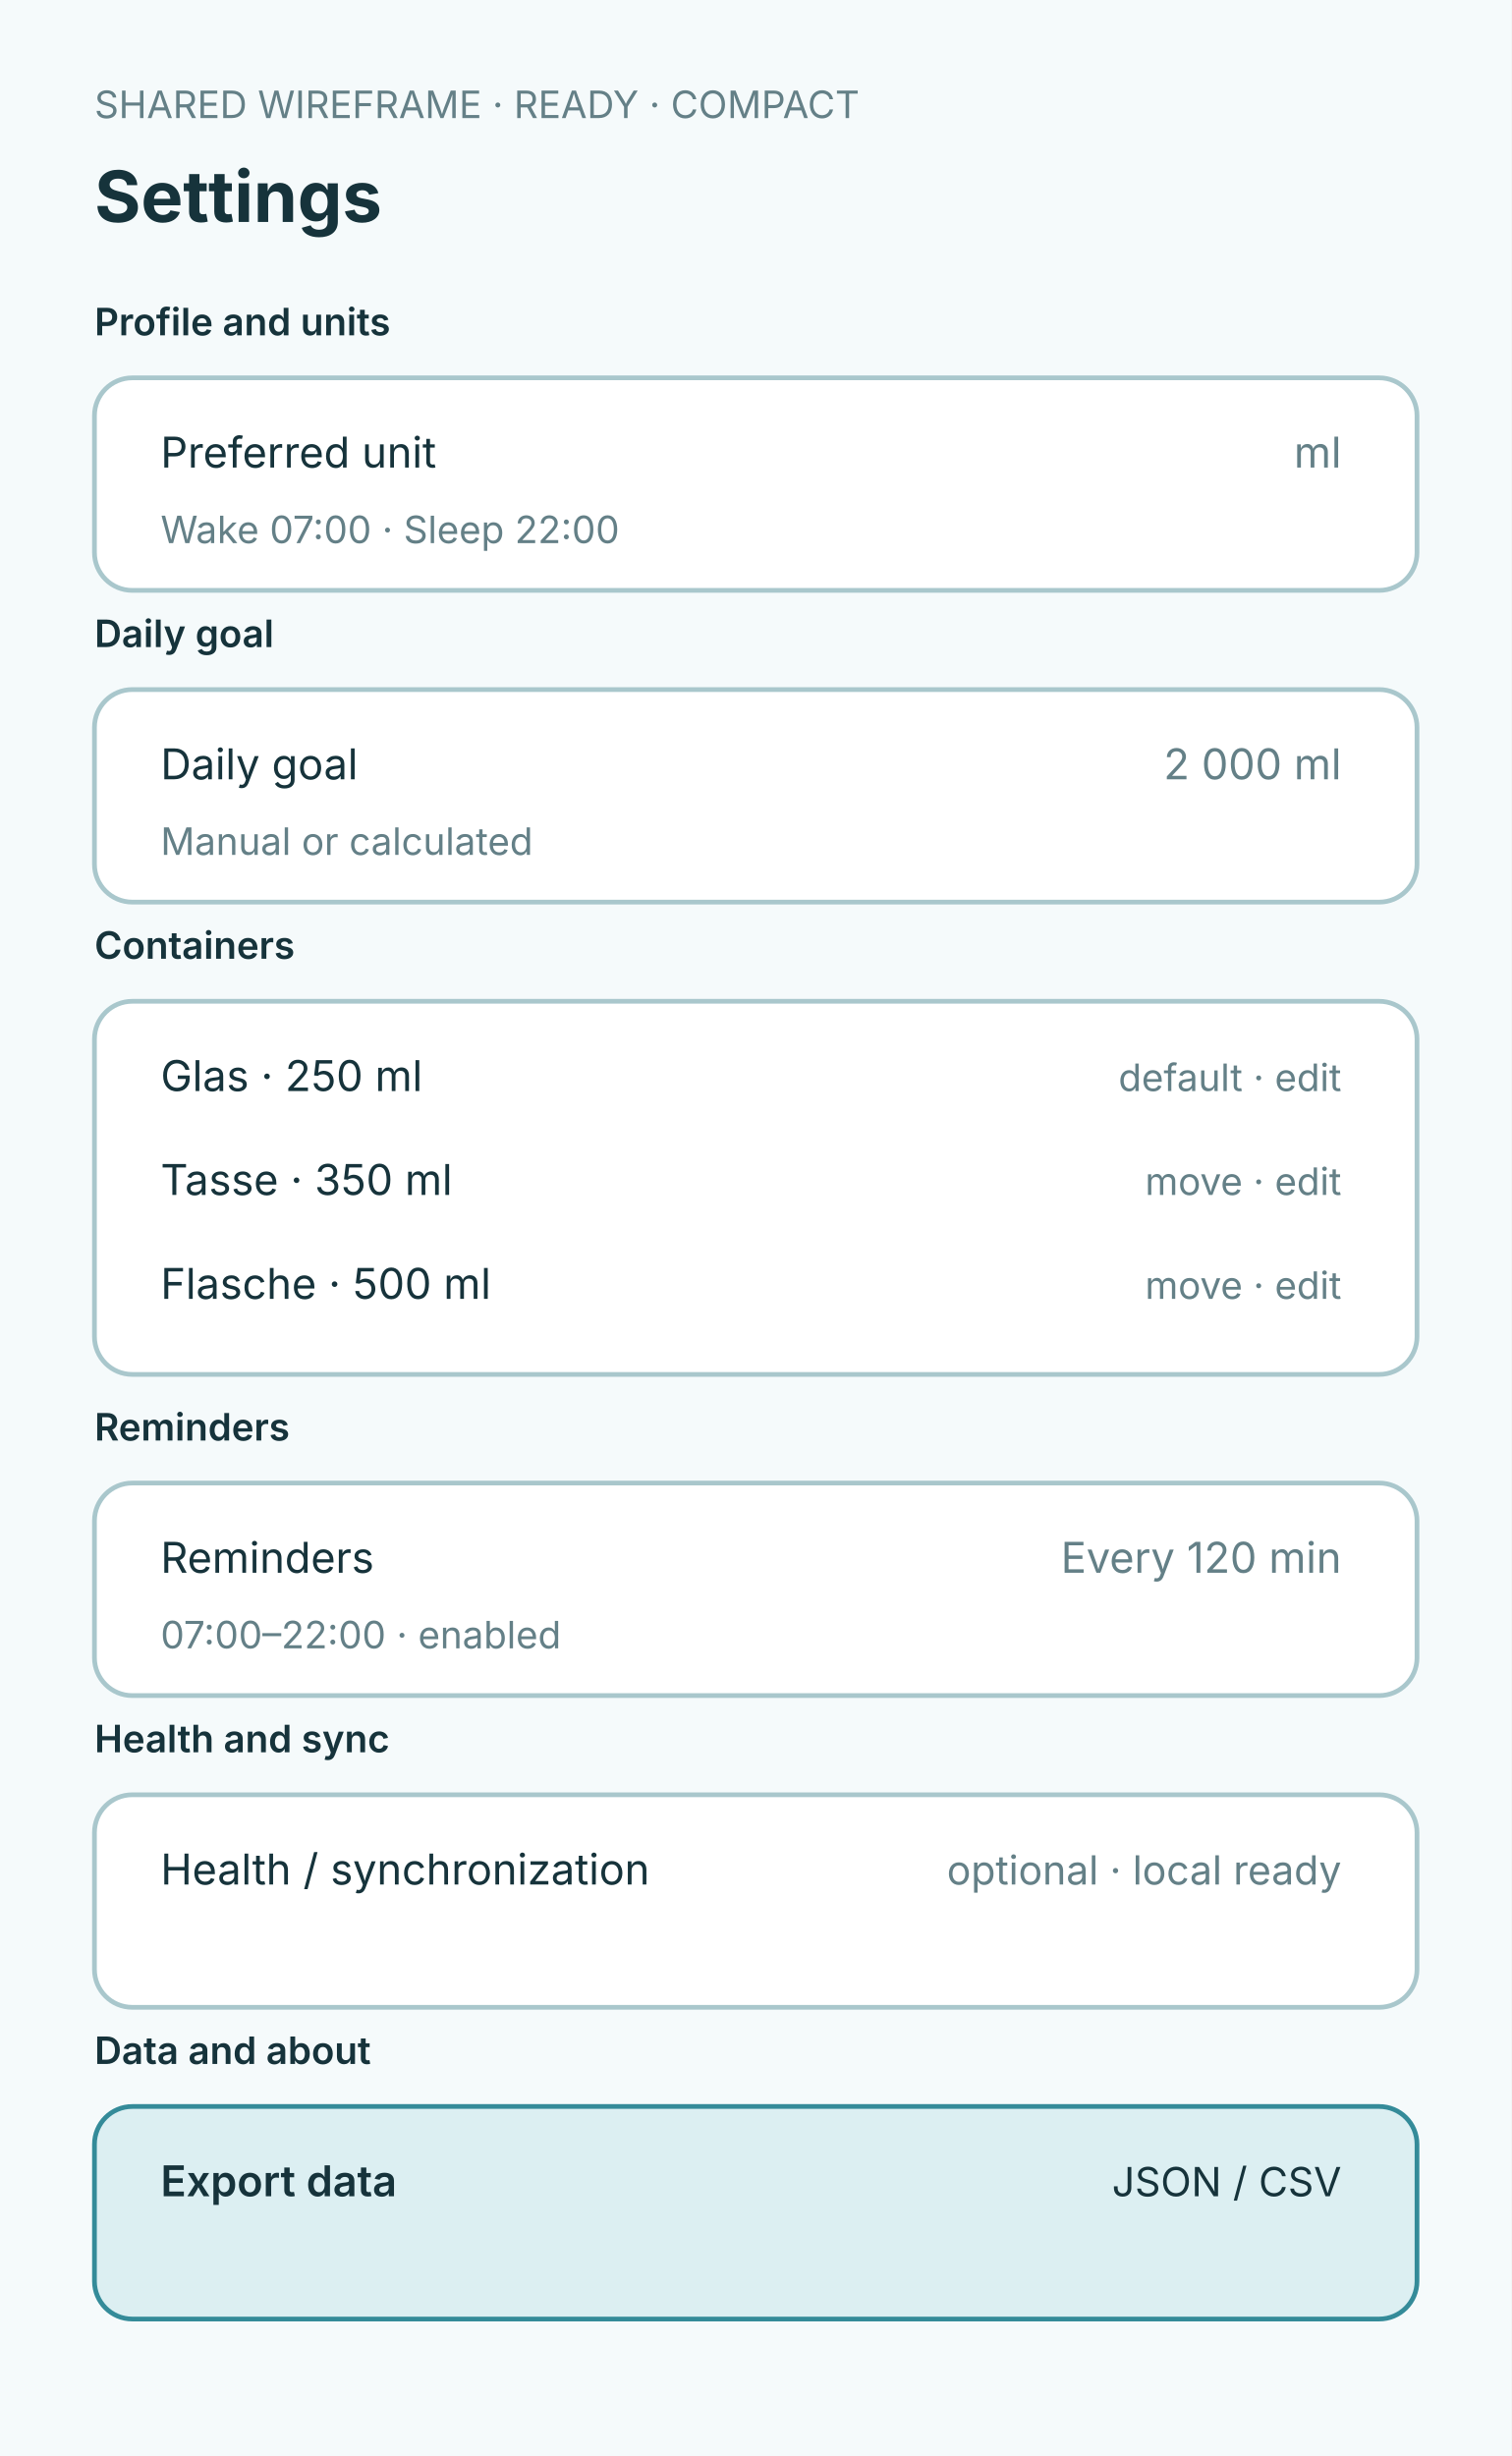
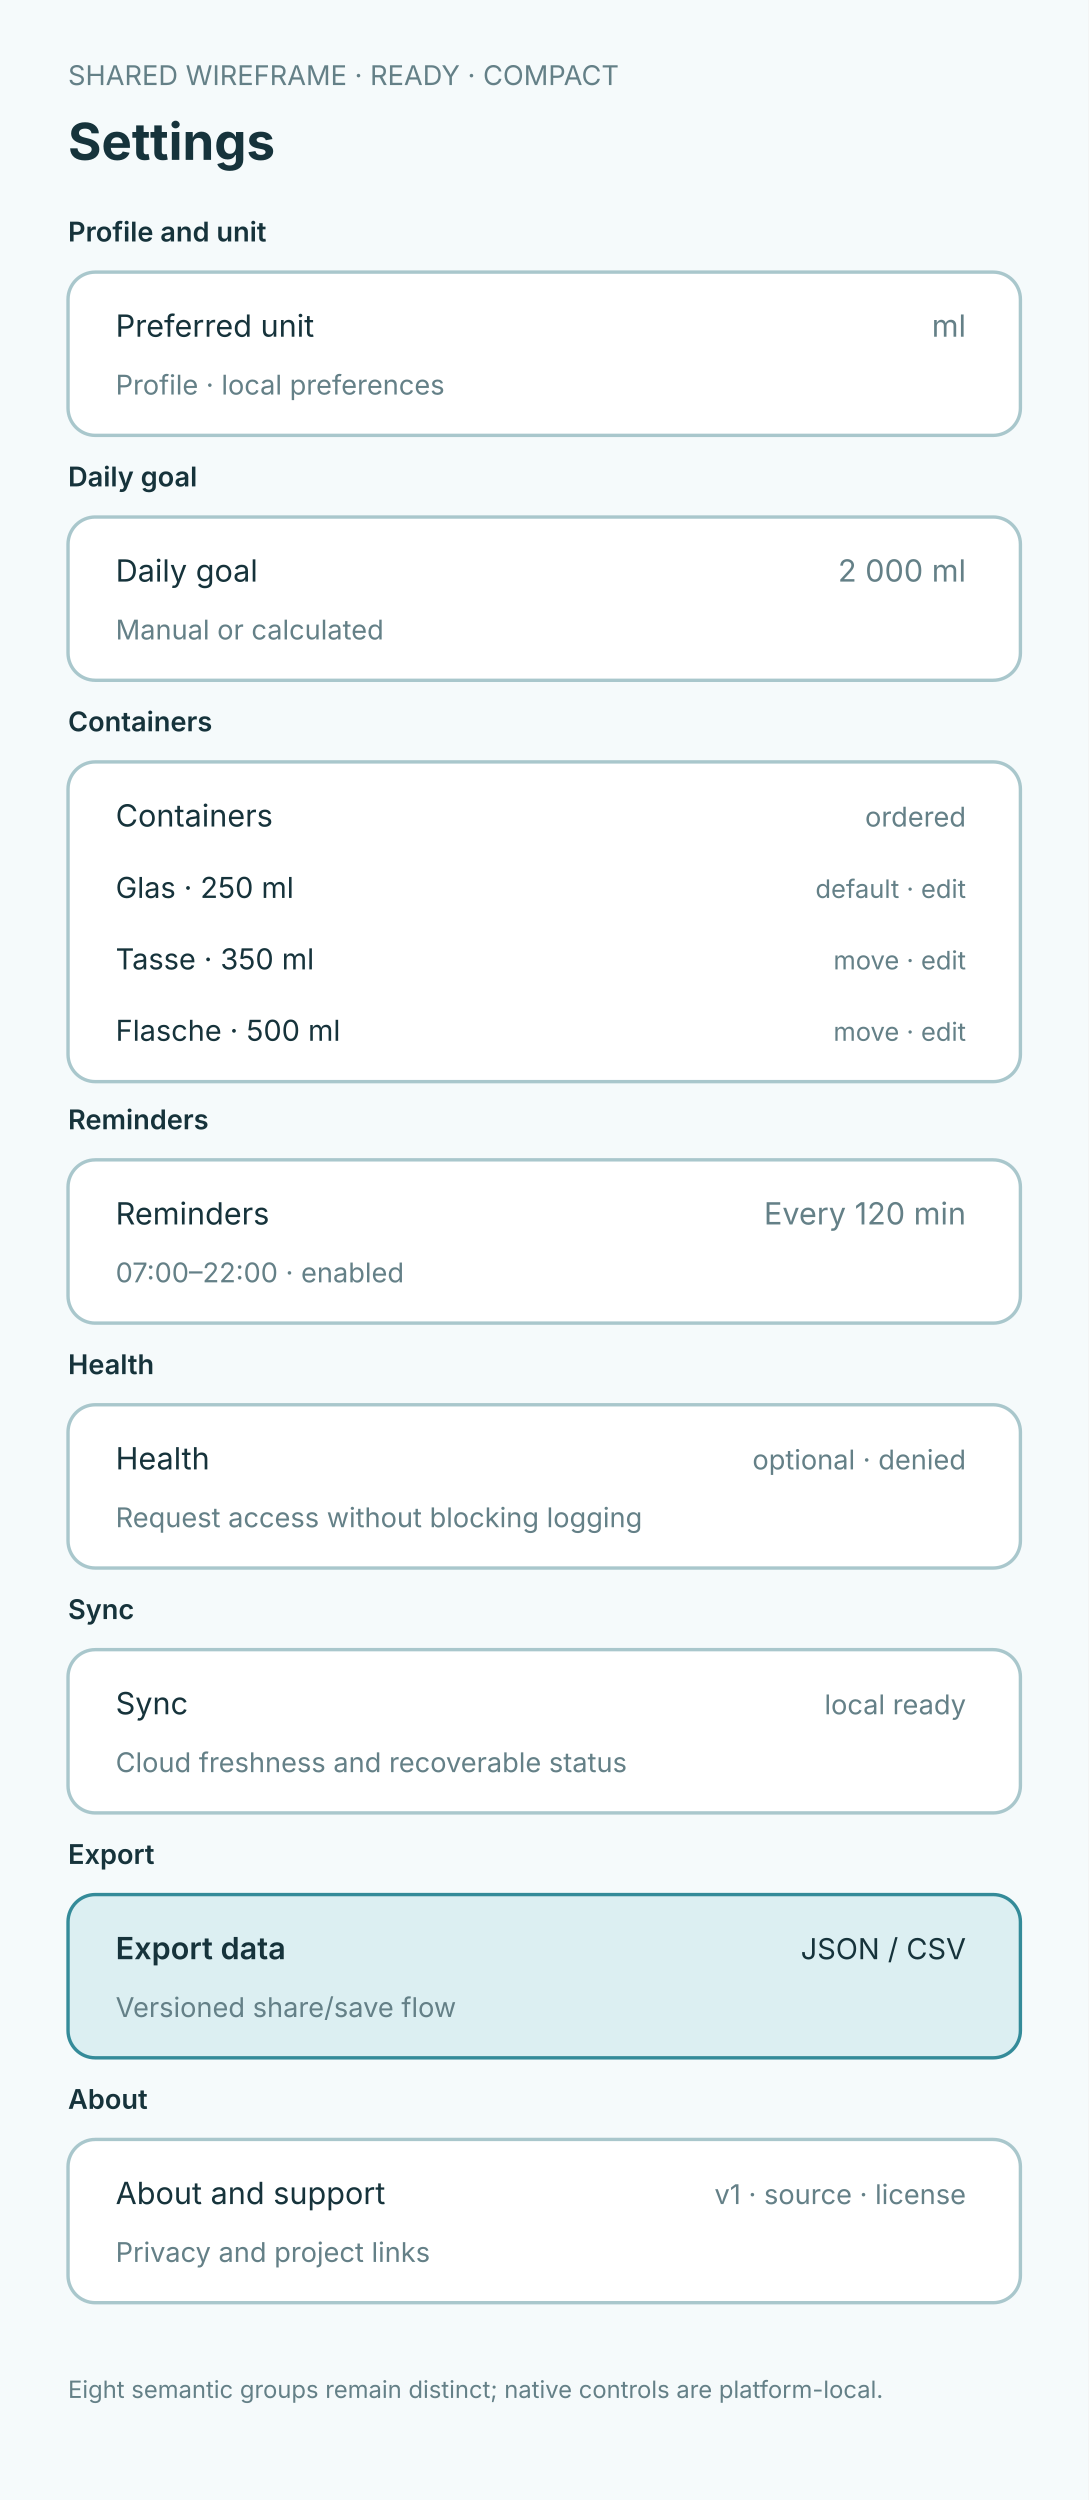
- <svg xmlns="http://www.w3.org/2000/svg" width="640" height="1040" viewBox="0 0 640 1040">
-   <style>text{font-family:system-ui,-apple-system,sans-serif;fill:#16333b}.muted{fill:#648087}.surface{fill:#fff;stroke:#a9c7cc;stroke-width:2}.accent{fill:#dceff2;stroke:#348b99;stroke-width:2}</style>
-   <rect width="640" height="1040" fill="#f5fafb" />
+ <svg xmlns="http://www.w3.org/2000/svg" width="640" height="1470" viewBox="0 0 640 1470">
+   <style>text{font-family:system-ui,-apple-system,sans-serif;fill:#16333b}.muted{fill:#648087}.surface{fill:#fff;stroke:#a9c7cc;stroke-width:2}.accent{fill:#dceff2;stroke:#348b99;stroke-width:2}.danger{fill:#f4e6e7;stroke:#a96368;stroke-width:2}</style>
+   <rect width="640" height="1470" fill="#f5fafb" />
  <text x="40" y="50" font-size="16" class="muted">SHARED WIREFRAME · READY · COMPACT</text>
  <text x="40" y="94" font-size="30" font-weight="700">Settings</text>
  <g font-size="16" font-weight="600" class="muted">
-     <text x="40" y="142">Profile and units</text>
-     <text x="40" y="274">Daily goal</text>
-     <text x="40" y="406">Containers</text>
-     <text x="40" y="610">Reminders</text>
-     <text x="40" y="742">Health and sync</text>
-     <text x="40" y="874">Data and about</text>
+     <text x="40" y="142">Profile and unit</text>
+     <text x="40" y="286">Daily goal</text>
+     <text x="40" y="430">Containers</text>
+     <text x="40" y="664">Reminders</text>
+     <text x="40" y="808">Health</text>
+     <text x="40" y="952">Sync</text>
+     <text x="40" y="1096">Export</text>
+     <text x="40" y="1240">About</text>
  </g>
-   <g>
-     <rect x="40" y="160" width="560" height="90" rx="16" class="surface" />
-     <text x="68" y="198" font-size="18">Preferred unit</text>
-     <text x="568" y="198" text-anchor="end" font-size="18" class="muted">ml</text>
-     <text x="68" y="230" font-size="16" class="muted">Wake 07:00 · Sleep 22:00</text>
-     <rect x="40" y="292" width="560" height="90" rx="16" class="surface" />
-     <text x="68" y="330" font-size="18">Daily goal</text>
-     <text x="568" y="330" text-anchor="end" font-size="18" class="muted">2 000 ml</text>
-     <text x="68" y="362" font-size="16" class="muted">Manual or calculated</text>
-     <rect x="40" y="424" width="560" height="158" rx="16" class="surface" />
-     <text x="68" y="462" font-size="18">Glas · 250 ml</text>
-     <text x="568" y="462" text-anchor="end" font-size="16" class="muted">default · edit</text>
-     <text x="68" y="506" font-size="18">Tasse · 350 ml</text>
-     <text x="568" y="506" text-anchor="end" font-size="16" class="muted">move · edit</text>
-     <text x="68" y="550" font-size="18">Flasche · 500 ml</text>
-     <text x="568" y="550" text-anchor="end" font-size="16" class="muted">move · edit</text>
-     <rect x="40" y="628" width="560" height="90" rx="16" class="surface" />
-     <text x="68" y="666" font-size="18">Reminders</text>
-     <text x="568" y="666" text-anchor="end" font-size="18" class="muted">Every 120 min</text>
-     <text x="68" y="698" font-size="16" class="muted">07:00–22:00 · enabled</text>
-     <rect x="40" y="760" width="560" height="90" rx="16" class="surface" />
-     <text x="68" y="798" font-size="18">Health / synchronization</text>
-     <text x="568" y="798" text-anchor="end" font-size="17" class="muted">optional · local ready</text>
-     <rect x="40" y="892" width="560" height="90" rx="16" class="accent" />
-     <text x="68" y="930" font-size="18" font-weight="600">Export data</text>
-     <text x="568" y="930" text-anchor="end" font-size="17">JSON / CSV</text>
-   </g>
+   <rect x="40" y="160" width="560" height="96" rx="16" class="surface" />
+   <text x="68" y="198" font-size="18">Preferred unit</text>
+   <text x="568" y="198" text-anchor="end" font-size="18" class="muted">ml</text>
+   <text x="68" y="232" font-size="16" class="muted">Profile · local preferences</text>
+   <rect x="40" y="304" width="560" height="96" rx="16" class="surface" />
+   <text x="68" y="342" font-size="18">Daily goal</text>
+   <text x="568" y="342" text-anchor="end" font-size="18" class="muted">2 000 ml</text>
+   <text x="68" y="376" font-size="16" class="muted">Manual or calculated</text>
+   <rect x="40" y="448" width="560" height="188" rx="16" class="surface" />
+   <text x="68" y="486" font-size="18">Containers</text>
+   <text x="568" y="486" text-anchor="end" font-size="16" class="muted">ordered</text>
+   <text x="68" y="528" font-size="17">Glas · 250 ml</text>
+   <text x="568" y="528" text-anchor="end" font-size="15" class="muted">default · edit</text>
+   <text x="68" y="570" font-size="17">Tasse · 350 ml</text>
+   <text x="568" y="570" text-anchor="end" font-size="15" class="muted">move · edit</text>
+   <text x="68" y="612" font-size="17">Flasche · 500 ml</text>
+   <text x="568" y="612" text-anchor="end" font-size="15" class="muted">move · edit</text>
+   <rect x="40" y="682" width="560" height="96" rx="16" class="surface" />
+   <text x="68" y="720" font-size="18">Reminders</text>
+   <text x="568" y="720" text-anchor="end" font-size="18" class="muted">Every 120 min</text>
+   <text x="68" y="754" font-size="16" class="muted">07:00–22:00 · enabled</text>
+   <rect x="40" y="826" width="560" height="96" rx="16" class="surface" />
+   <text x="68" y="864" font-size="18">Health</text>
+   <text x="568" y="864" text-anchor="end" font-size="16" class="muted">optional · denied</text>
+   <text x="68" y="898" font-size="16" class="muted">Request access without blocking logging</text>
+   <rect x="40" y="970" width="560" height="96" rx="16" class="surface" />
+   <text x="68" y="1008" font-size="18">Sync</text>
+   <text x="568" y="1008" text-anchor="end" font-size="16" class="muted">local ready</text>
+   <text x="68" y="1042" font-size="16" class="muted">Cloud freshness and recoverable status</text>
+   <rect x="40" y="1114" width="560" height="96" rx="16" class="accent" />
+   <text x="68" y="1152" font-size="18" font-weight="600">Export data</text>
+   <text x="568" y="1152" text-anchor="end" font-size="17">JSON / CSV</text>
+   <text x="68" y="1186" font-size="16" class="muted">Versioned share/save flow</text>
+   <rect x="40" y="1258" width="560" height="96" rx="16" class="surface" />
+   <text x="68" y="1296" font-size="18">About and support</text>
+   <text x="568" y="1296" text-anchor="end" font-size="16" class="muted">v1 · source · license</text>
+   <text x="68" y="1330" font-size="16" class="muted">Privacy and project links</text>
+   <text x="40" y="1410" font-size="14" class="muted">Eight semantic groups remain distinct; native controls are platform-local.</text>
</svg>
